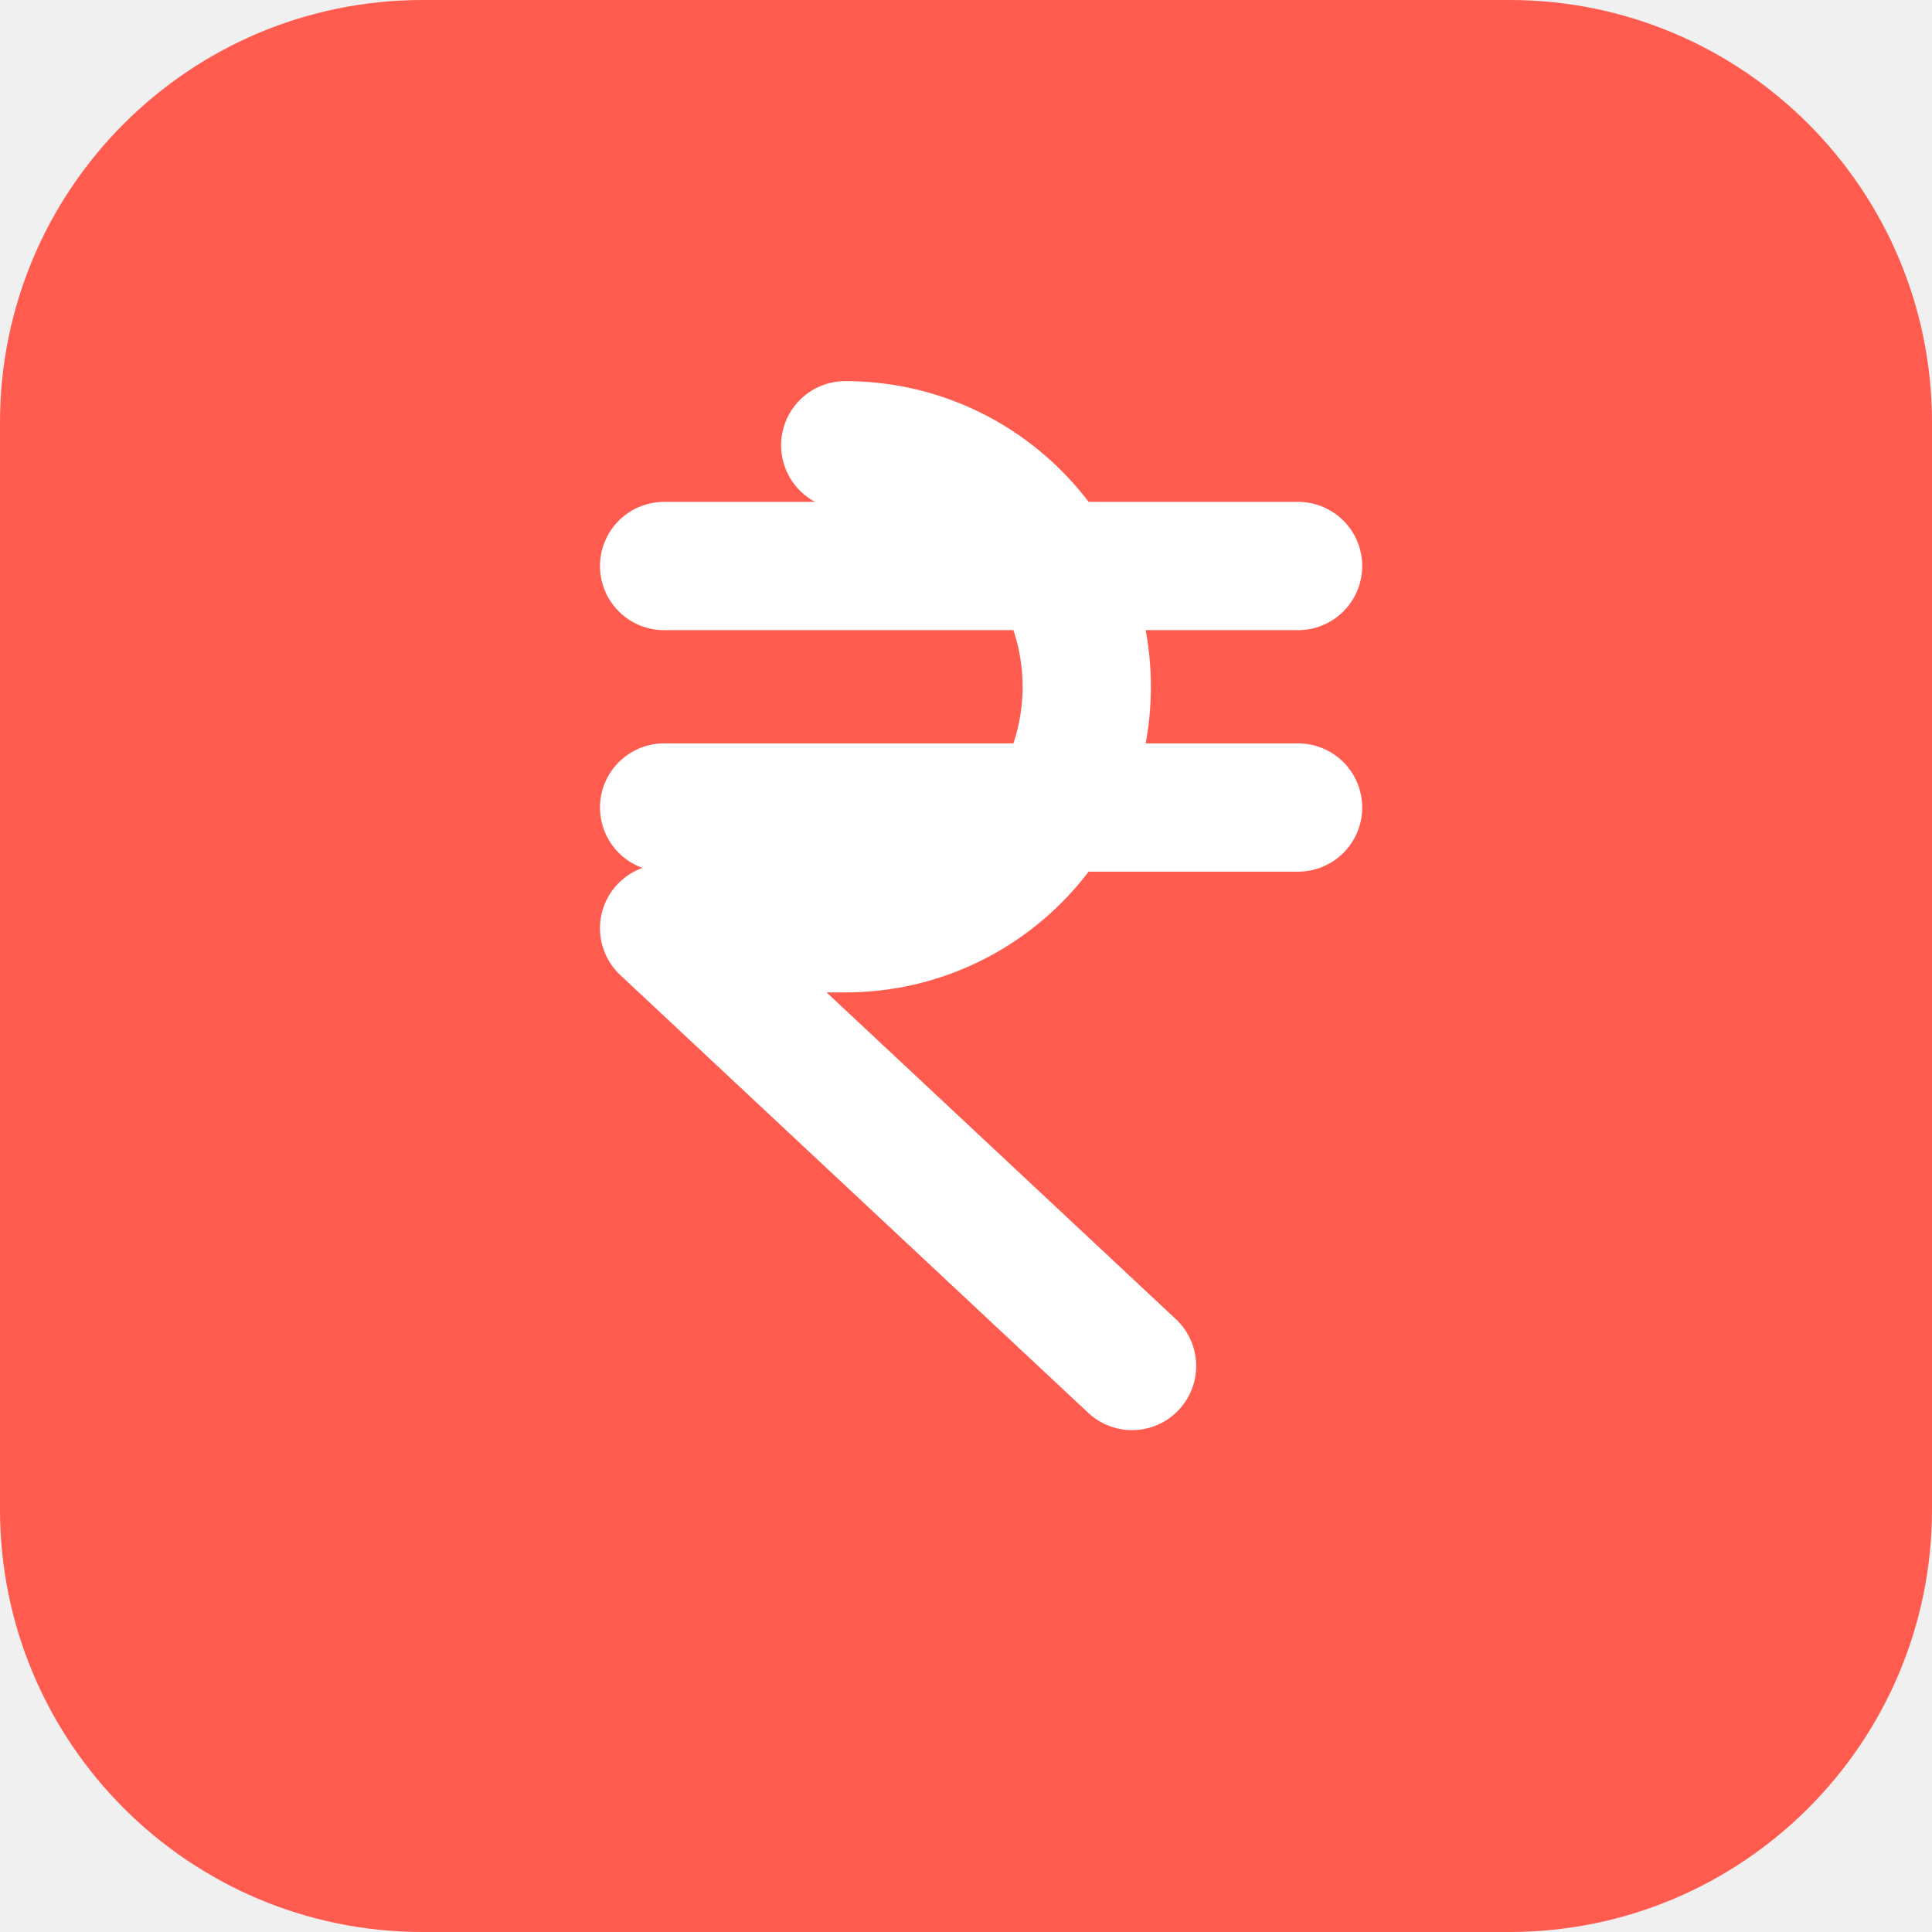
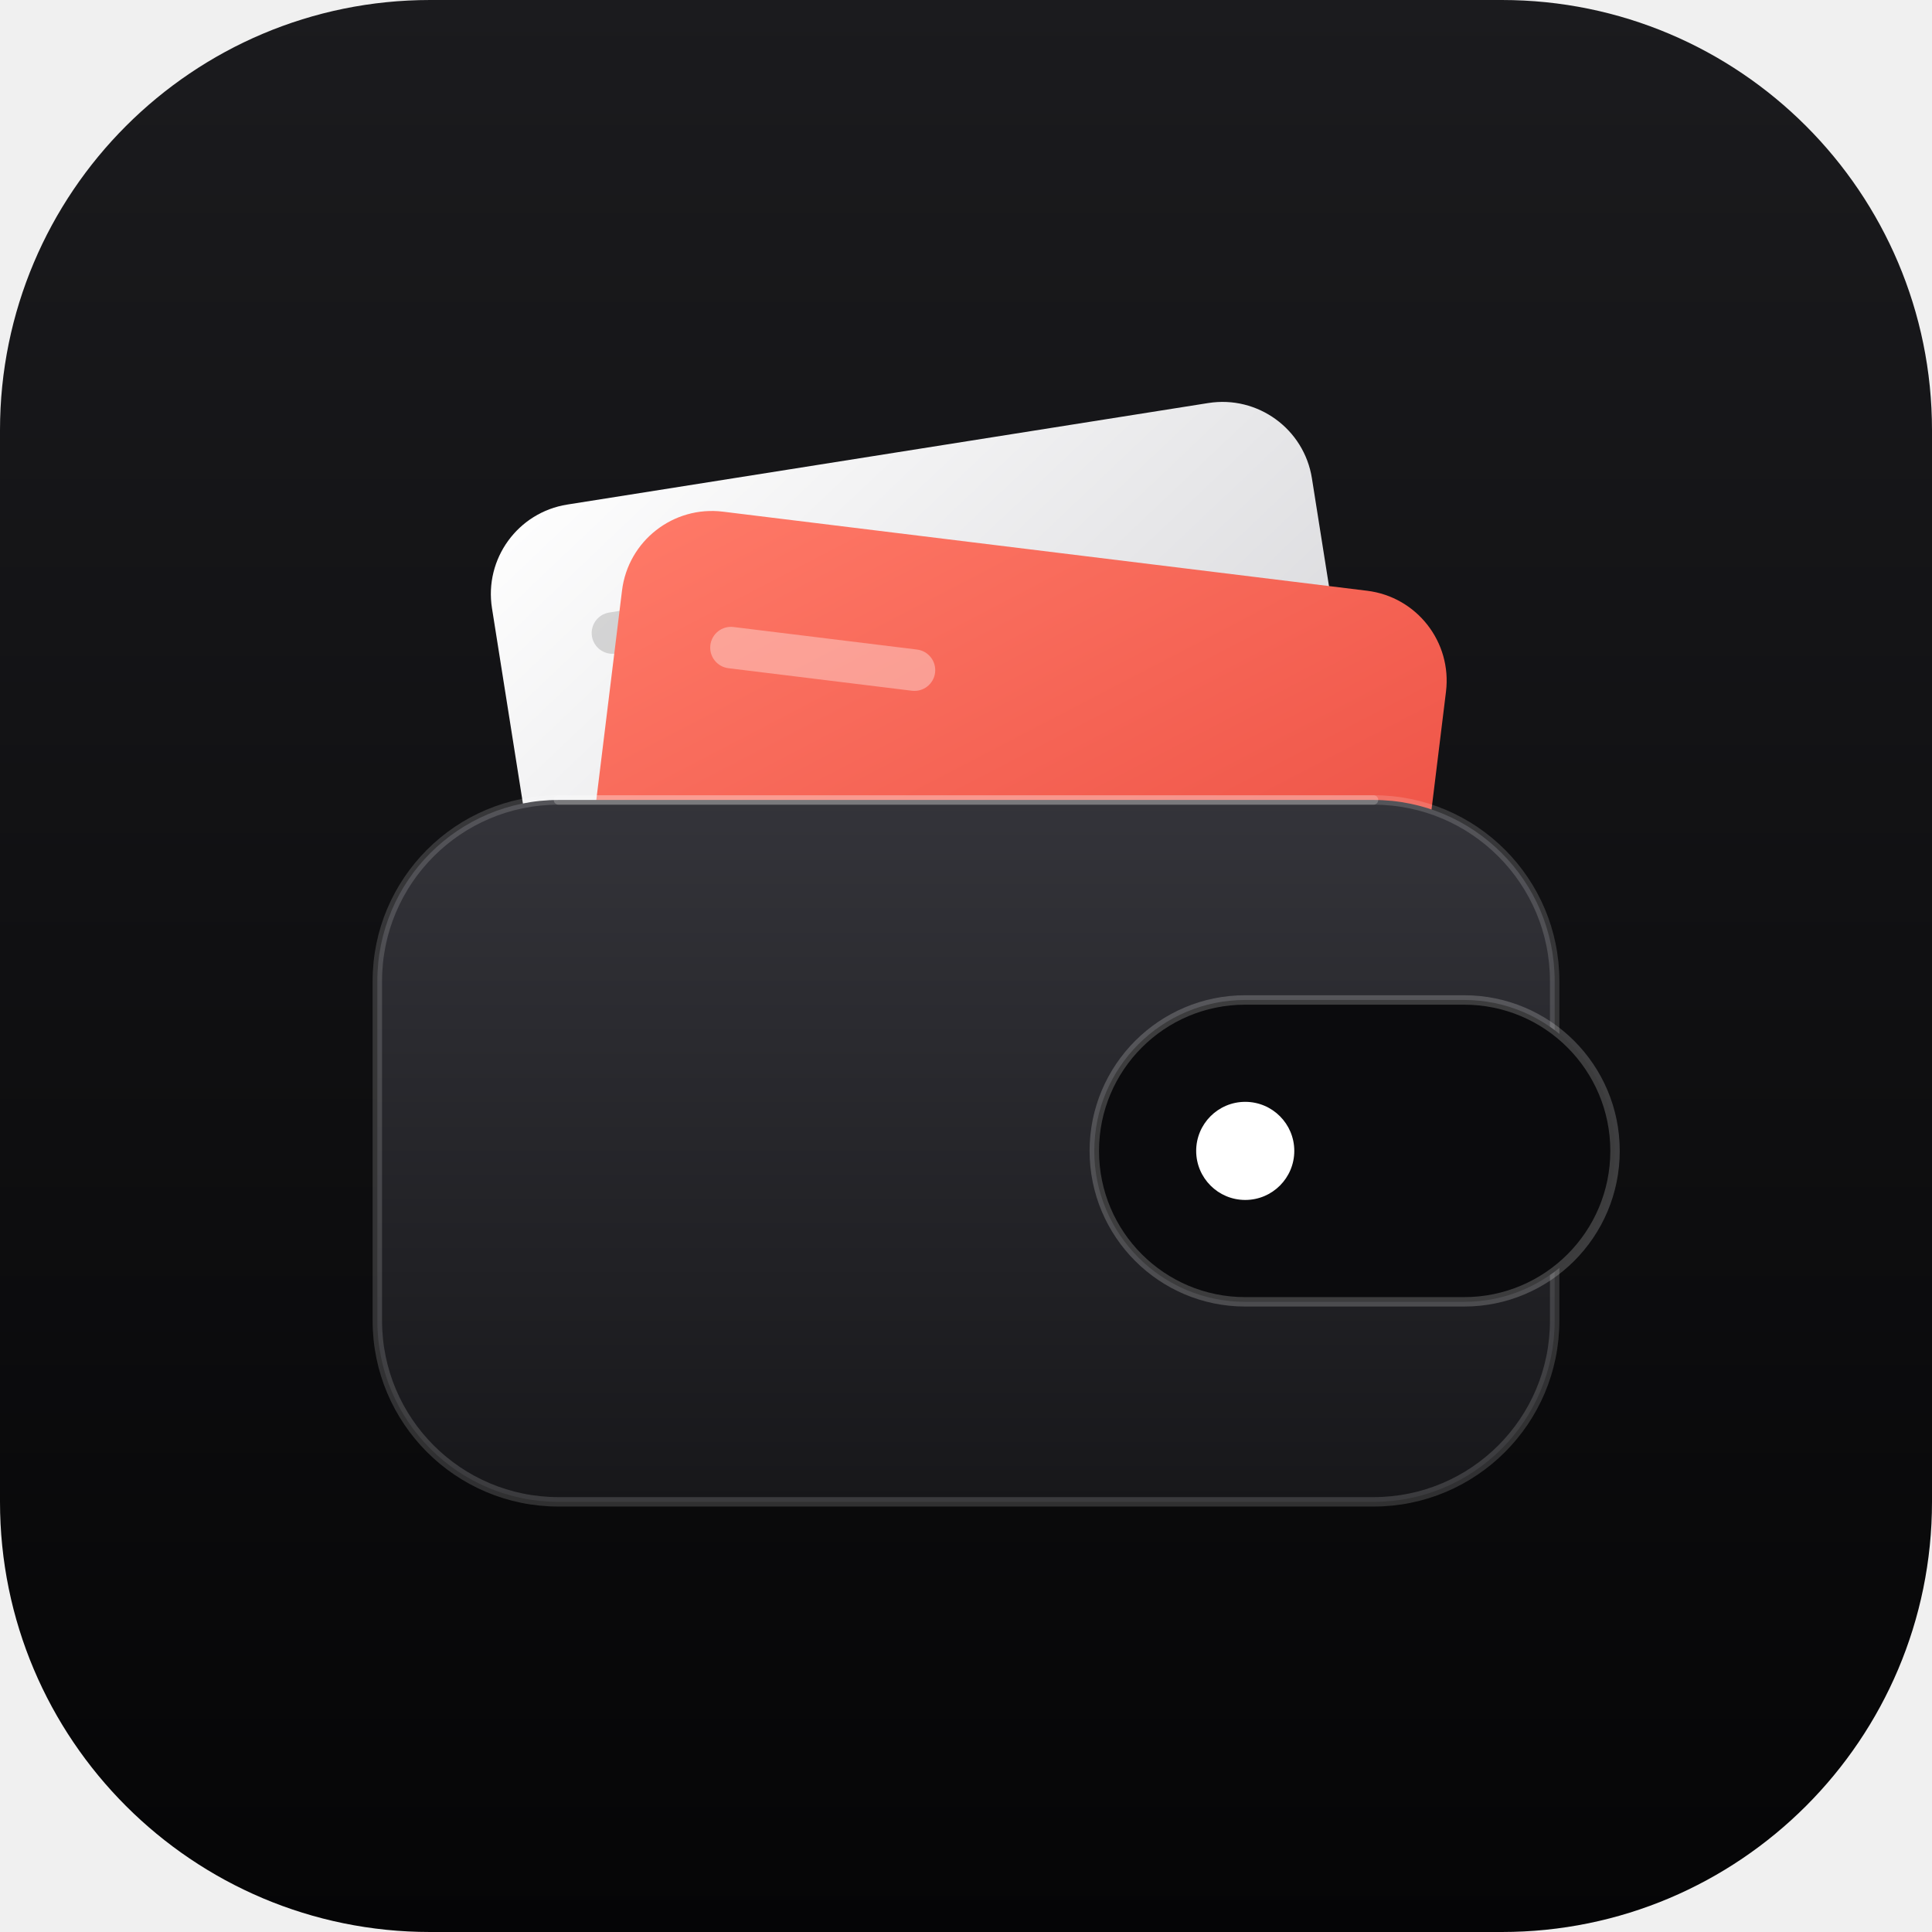
- <svg xmlns="http://www.w3.org/2000/svg" viewBox="0 0 512 512">
-   <rect width="512" height="512" rx="112" fill="#ff5b4f" />
-   <g fill="none" stroke="#fff" stroke-width="34" stroke-linecap="round" stroke-linejoin="round">
-     <path d="M176 150h168M176 214h168M300 362 176 246h48a64 64 0 0 0 0-128" />
+ <svg xmlns="http://www.w3.org/2000/svg" viewBox="0 0 1024 1024">
+   <defs>
+     <linearGradient id="bg" x1="0" y1="0" x2="0" y2="1">
+       <stop offset="0" stop-color="#1b1b1e" />
+       <stop offset="1" stop-color="#050506" />
+     </linearGradient>
+     <linearGradient id="body" x1="0" y1="0" x2="0" y2="1">
+       <stop offset="0" stop-color="#34343a" />
+       <stop offset="1" stop-color="#17171a" />
+     </linearGradient>
+     <linearGradient id="card1" x1="0" y1="0" x2="1" y2="1">
+       <stop offset="0" stop-color="#ffffff" />
+       <stop offset="1" stop-color="#cfcfd3" />
+     </linearGradient>
+     <linearGradient id="card2" x1="0" y1="0" x2="1" y2="1">
+       <stop offset="0" stop-color="#ff7a68" />
+       <stop offset="1" stop-color="#e8463b" />
+     </linearGradient>
+   </defs>
+   <rect width="1024" height="1024" rx="228" fill="url(#bg)" />
+   <g transform="rotate(-9 512 400)">
+     <rect x="276" y="236" width="440" height="300" rx="48" fill="url(#card1)" />
+     <rect x="326" y="296" width="120" height="22" rx="11" fill="#17171a" opacity=".16" />
  </g>
+   <g transform="rotate(7 512 420)">
+     <rect x="318" y="288" width="440" height="300" rx="48" fill="url(#card2)" />
+     <rect x="368" y="348" width="120" height="22" rx="11" fill="#fff" opacity=".35" />
+   </g>
+   <rect x="200" y="424" width="624" height="372" rx="96" fill="url(#body)" stroke="#fff" stroke-opacity=".16" stroke-width="5" />
+   <path d="M296 424h432" stroke="#fff" stroke-opacity=".22" stroke-width="5" stroke-linecap="round" />
+   <rect x="580" y="530" width="276" height="160" rx="80" fill="#0b0b0d" stroke="#fff" stroke-opacity=".2" stroke-width="5" />
+   <circle cx="660" cy="610" r="26" fill="#fff" />
</svg>
